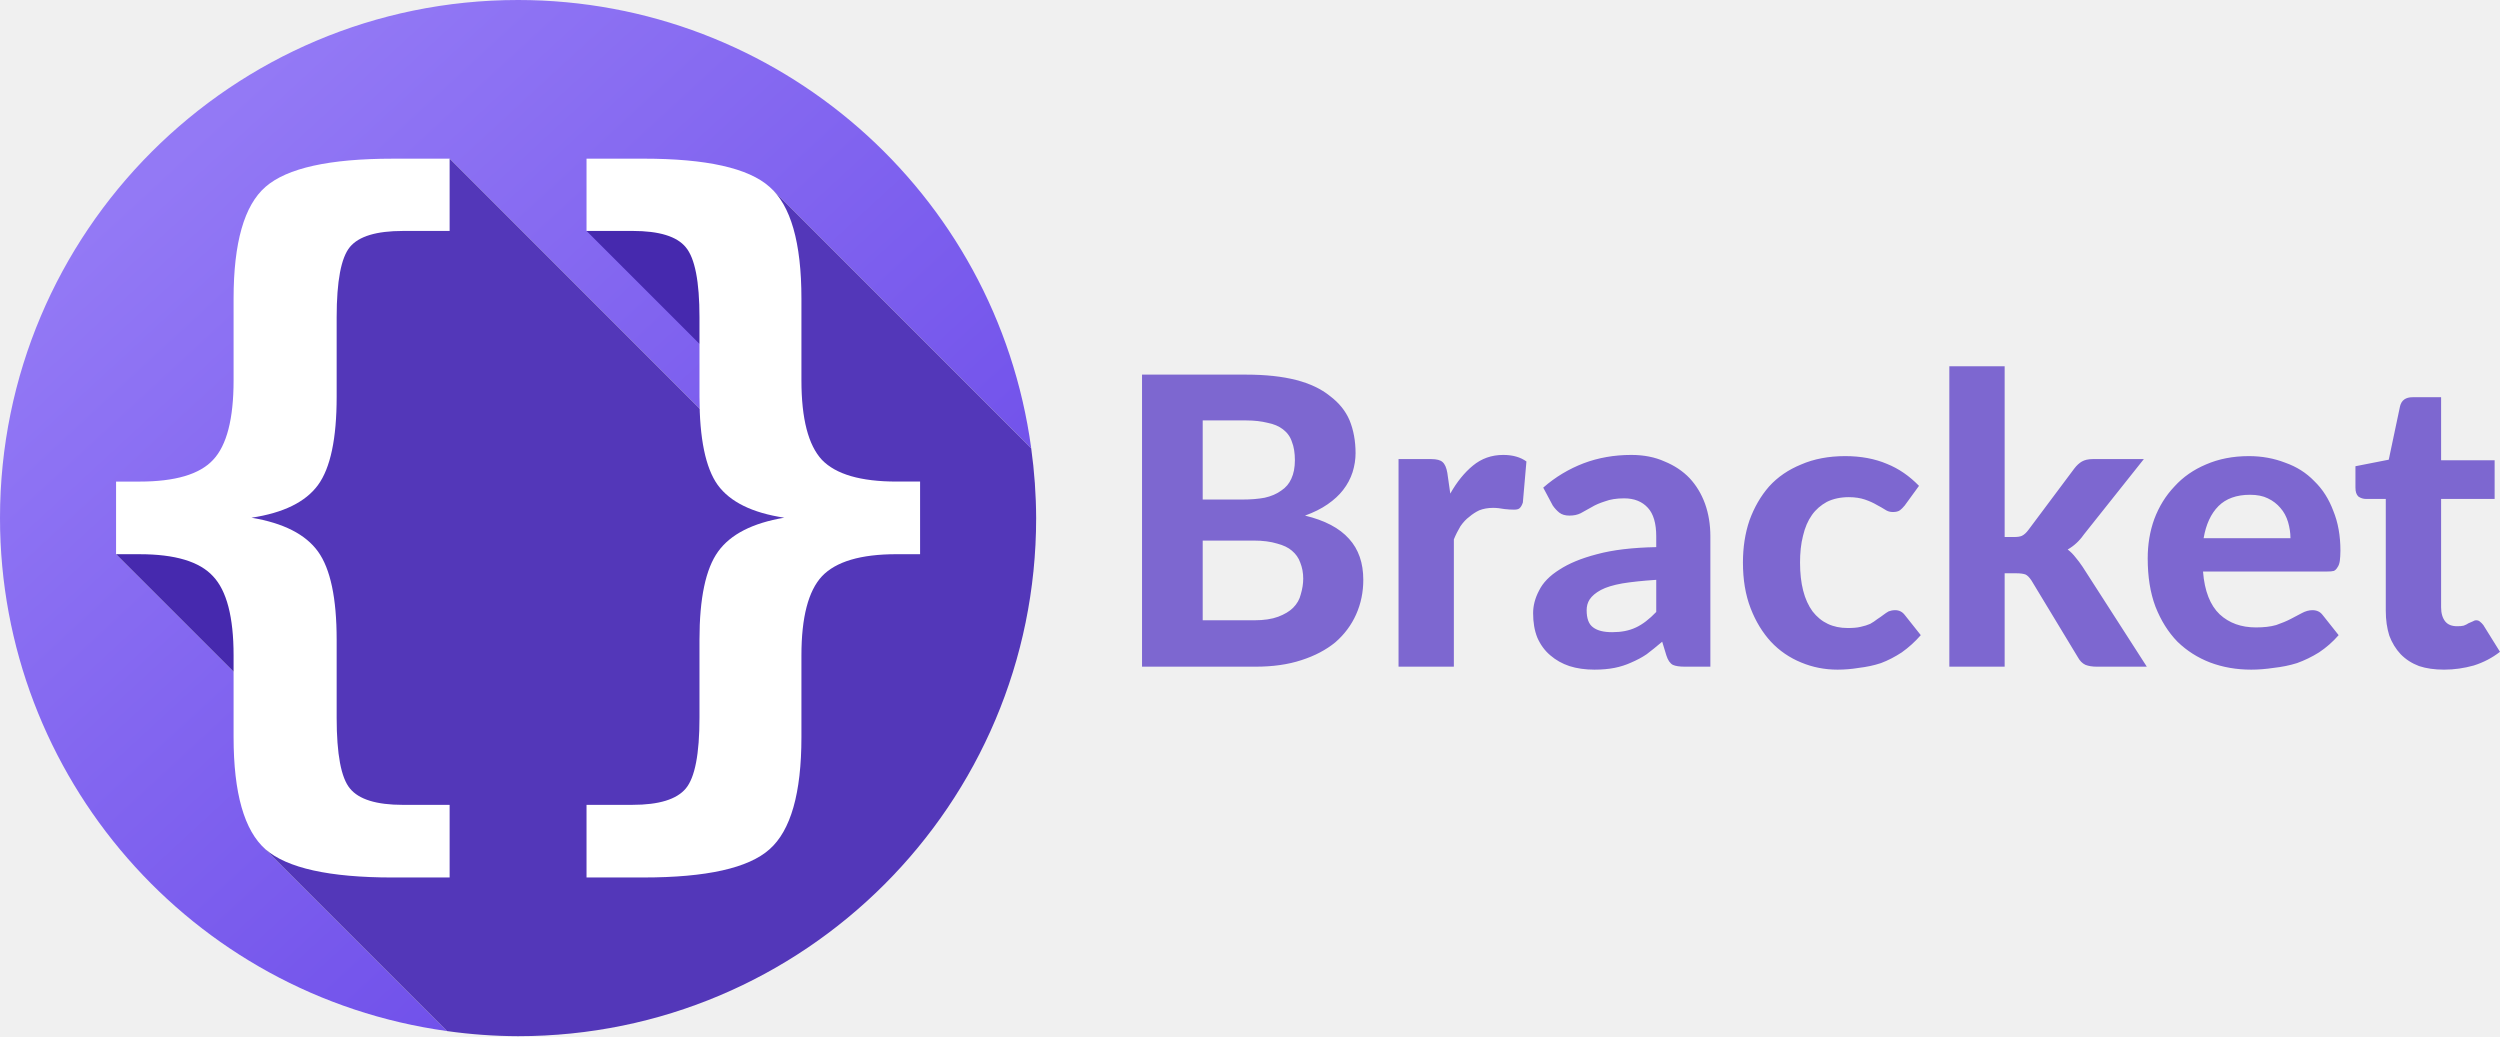
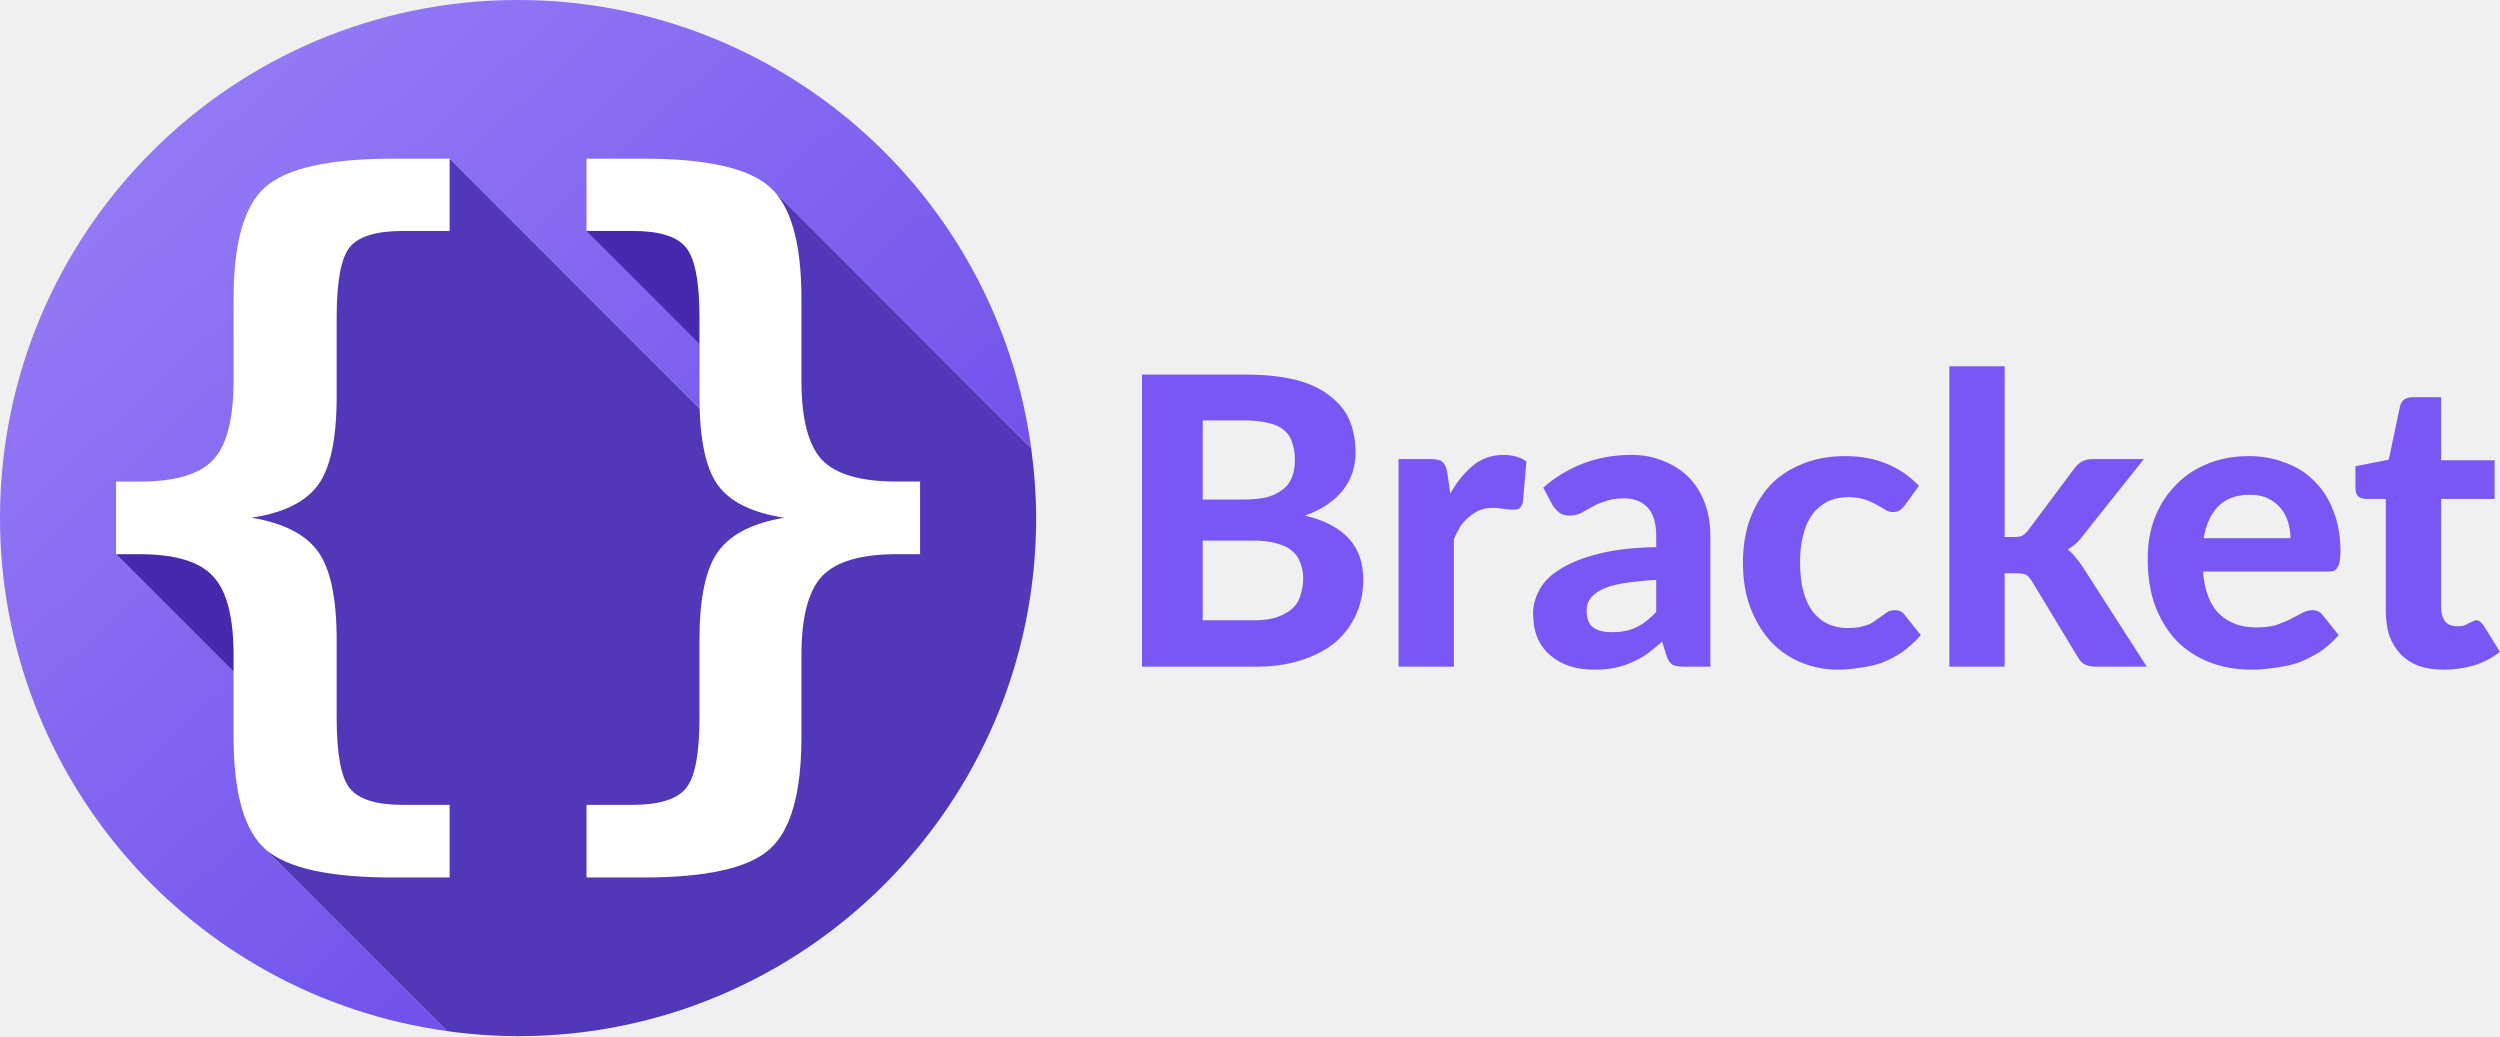
<svg xmlns="http://www.w3.org/2000/svg" xmlns:xlink="http://www.w3.org/1999/xlink" width="65.672mm" height="27.219mm" viewBox="0 0 65.672 27.219" version="1.1" id="svg5">
  <defs id="defs2">
    <linearGradient id="linearGradient37147">
      <stop style="stop-color:#6948e8;stop-opacity:1" offset="0" id="stop37143" />
      <stop style="stop-color:#9379f5;stop-opacity:1" offset="1" id="stop37145" />
    </linearGradient>
    <linearGradient xlink:href="#linearGradient37147" id="linearGradient37149-5" x1="197.953" y1="200.584" x2="42.395" y2="31.764" gradientUnits="userSpaceOnUse" gradientTransform="matrix(0.3159869,0,0,0.3159869,28.63709,74.67685)" />
  </defs>
  <g id="layer1" transform="translate(-70.13097,-126.0145)">
    <g id="g21630" transform="translate(4.315957)">
      <g id="g21643" transform="translate(1.067162)">
        <g id="g21836" transform="translate(1.368642)">
-           <text xml:space="preserve" style="font-style:normal;font-weight:normal;font-size:10.583px;line-height:1.25;font-family:sans-serif;fill:#7d67d0;fill-opacity:1;stroke:none;stroke-width:0.265;stroke-miterlimit:4;stroke-dasharray:none" x="92.581" y="143.526" id="text1989">
-             <tspan id="tspan1987" style="font-style:normal;font-variant:normal;font-weight:800;font-stretch:normal;font-size:10.583px;font-family:Lato;-inkscape-font-specification:'Lato, Ultra-Bold';font-variant-ligatures:normal;font-variant-caps:normal;font-variant-numeric:normal;font-variant-east-asian:normal;fill:#7d67d0;fill-opacity:1;stroke-width:0.265;stroke-miterlimit:4;stroke-dasharray:none" x="92.581" y="143.526">Bracket</tspan>
+           <text xml:space="preserve" style="font-style:normal;font-weight:normal;font-size:10.583px;line-height:1.25;font-family:sans-serif;fill:#7957f5;fill-opacity:1;stroke:none;stroke-width:0.265;stroke-miterlimit:4;stroke-dasharray:none" x="92.581" y="143.526" id="text1989">
+             <tspan id="tspan1987" style="font-style:normal;font-variant:normal;font-weight:800;font-stretch:normal;font-size:10.583px;font-family:Lato;-inkscape-font-specification:'Lato, Ultra-Bold';font-variant-ligatures:normal;font-variant-caps:normal;font-variant-numeric:normal;font-variant-east-asian:normal;fill:#7957f5;fill-opacity:1;stroke-width:0.265;stroke-miterlimit:4;stroke-dasharray:none" x="92.581" y="143.526">Bracket</tspan>
          </text>
          <g id="g21743" transform="matrix(0.369309,0,0,0.369309,52.80328,98.43564)">
            <path id="path33666-9" style="fill:url(#linearGradient37149-5);fill-opacity:1;fill-rule:evenodd;stroke-width:0.316" d="M 65.488,74.677 A 36.851,36.851 0 0 0 28.637,111.528 36.851,36.851 0 0 0 60.435,148.016 l -13.091,-13.091 0.64,-19.357 -1.782,7.837 -9.307,-9.307 3.464,-2.458 7.625,3.929 -2.929,-5.221 6.112,-18.921 9.453,-5.464 25.546,25.546 -2.521,-23.285 18.343,18.343 A 36.851,36.851 0 0 0 65.488,74.677 Z" />
            <path id="path33606-9" style="fill:#5337b9;fill-opacity:1;fill-rule:evenodd;stroke-width:0.316" d="m 101.987,106.567 -18.343,-18.343 2.521,23.285 -25.546,-25.546 -9.453,5.464 -6.112,18.921 2.929,5.221 -0.64,19.357 13.091,13.091 a 36.851,36.851 0 0 0 5.053,0.363 36.851,36.851 0 0 0 36.851,-36.851 36.851,36.851 0 0 0 -0.352,-4.961 z" />
            <path id="path53-0" style="fill:#4629ae;fill-opacity:1;fill-rule:evenodd;stroke-width:0.316" d="m 40.358,111.639 -3.464,2.458 9.307,9.307 1.782,-7.837 z" />
            <path id="path33645-7" style="fill:#7755f5;fill-opacity:1;fill-rule:evenodd;stroke-width:0.316" d="m 75.411,89.433 -5.053,1.669 8.043,8.044 1.599,-5.465 z" />
            <path id="path33668-6" style="fill:#4629ae;fill-opacity:1;fill-rule:evenodd;stroke-width:0.316" d="m 75.411,89.433 4.589,4.249 -1.599,5.465 -8.043,-8.044 z" />
            <g aria-label="{}" id="text1281-3" style="font-size:46.391px;line-height:1.25;font-family:monospace;-inkscape-font-specification:monospace;fill:#ffffff;stroke-width:1.16" transform="matrix(1.194281,0,0,1.194281,-57.48383,-55.22246)">
              <path d="m 98.89,156.703 v 4.327 h -3.398 q -5.64,0 -7.566,-1.676 -1.903,-1.676 -1.903,-6.682 v -4.87 q 0,-3.42 -1.223,-4.712 -1.201,-1.314 -4.372,-1.314 h -1.404 v -4.326 h 1.404 q 3.171,0 4.372,-1.291 1.223,-1.291 1.223,-4.734 v -4.87 q 0,-5.006 1.903,-6.66 1.925,-1.676 7.566,-1.676 h 3.398 v 4.304 h -2.786 q -2.356,0 -3.149,0.951 -0.793,0.951 -0.793,4.191 v 4.734 q 0,3.738 -1.11,5.255 -1.11,1.518 -3.964,1.948 2.854,0.476 3.964,2.016 1.11,1.54 1.11,5.255 v 4.644 q 0,3.262 0.793,4.213 0.793,0.974 3.149,0.974 z" style="font-weight:bold;-inkscape-font-specification:'monospace, Bold'" id="path33435-7" />
              <path d="m 107.044,156.703 h 2.741 q 2.356,0 3.171,-0.974 0.815,-0.974 0.815,-4.213 v -4.644 q 0,-3.715 1.11,-5.255 1.11,-1.54 3.941,-2.016 -2.854,-0.43 -3.964,-1.948 -1.087,-1.518 -1.087,-5.255 v -4.734 q 0,-3.194 -0.815,-4.168 -0.793,-0.974 -3.171,-0.974 h -2.741 v -4.304 h 3.398 q 5.618,0 7.498,1.676 1.903,1.654 1.903,6.66 v 4.87 q 0,3.42 1.223,4.734 1.246,1.291 4.44,1.291 h 1.404 v 4.326 h -1.404 q -3.194,0 -4.44,1.314 -1.223,1.314 -1.223,4.712 v 4.87 q 0,5.006 -1.903,6.682 -1.88,1.676 -7.498,1.676 h -3.398 z" style="font-weight:bold;-inkscape-font-specification:'monospace, Bold'" id="path33437-6" />
            </g>
          </g>
        </g>
      </g>
    </g>
  </g>
</svg>
